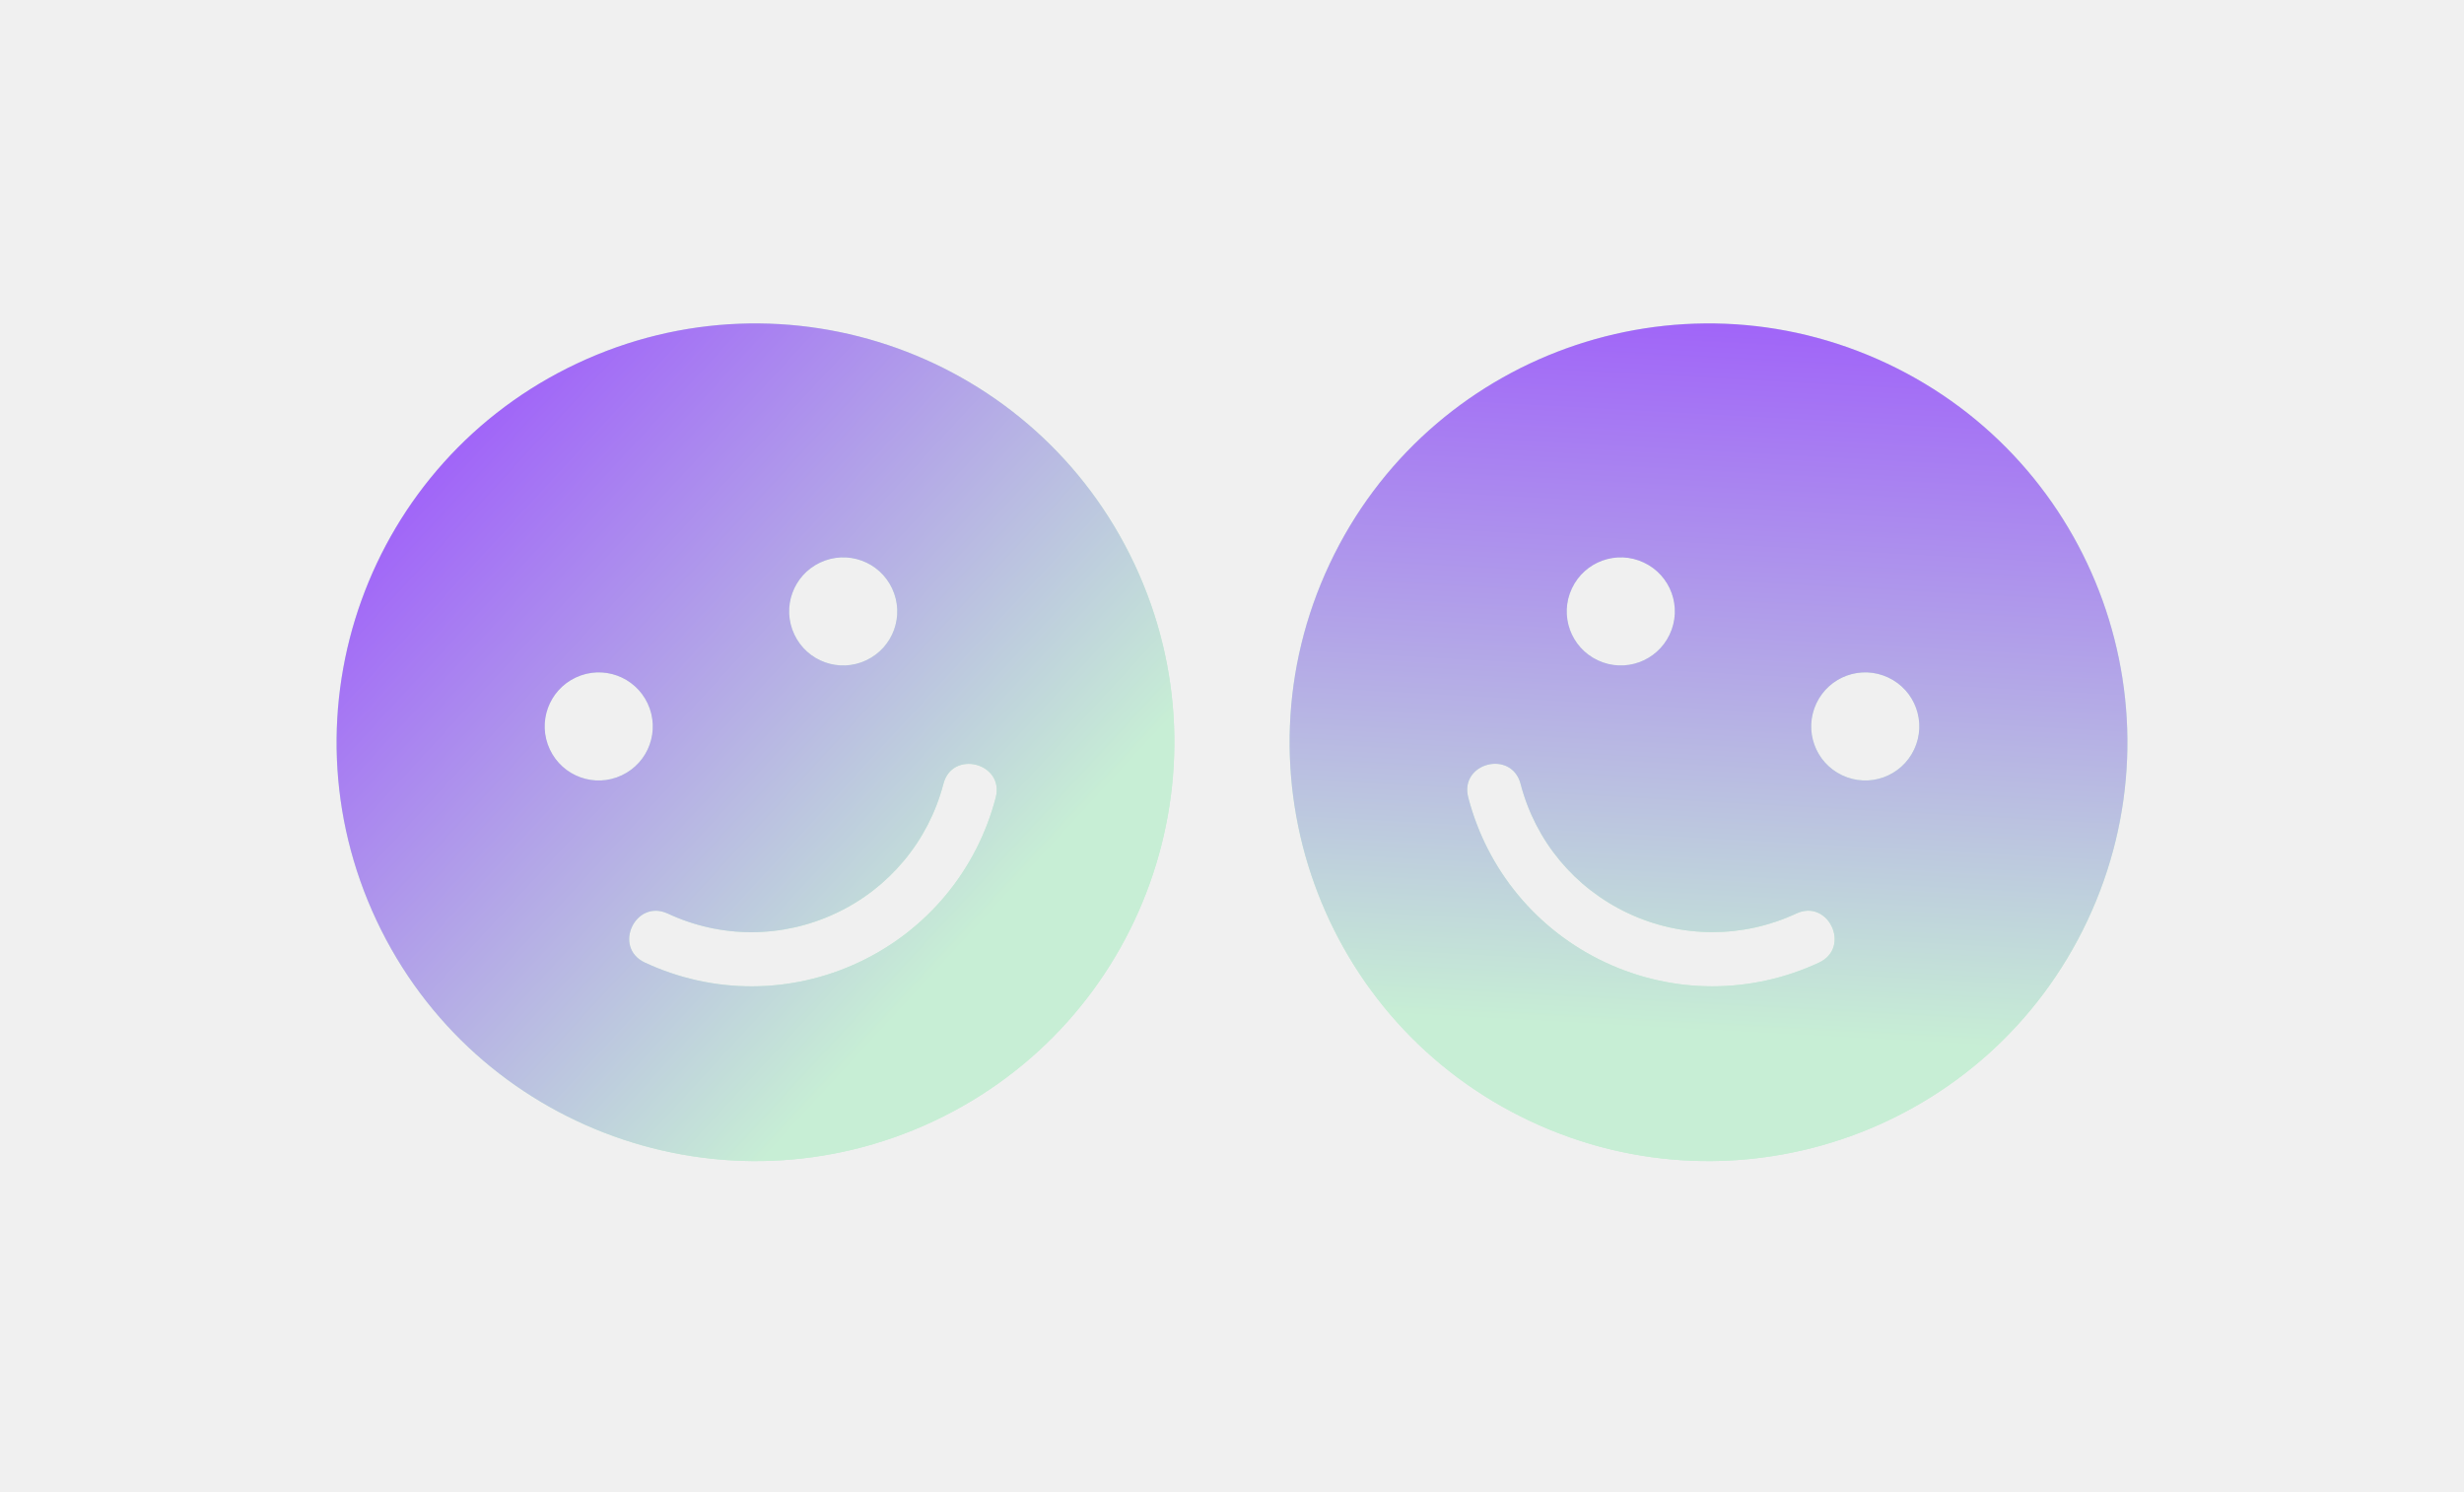
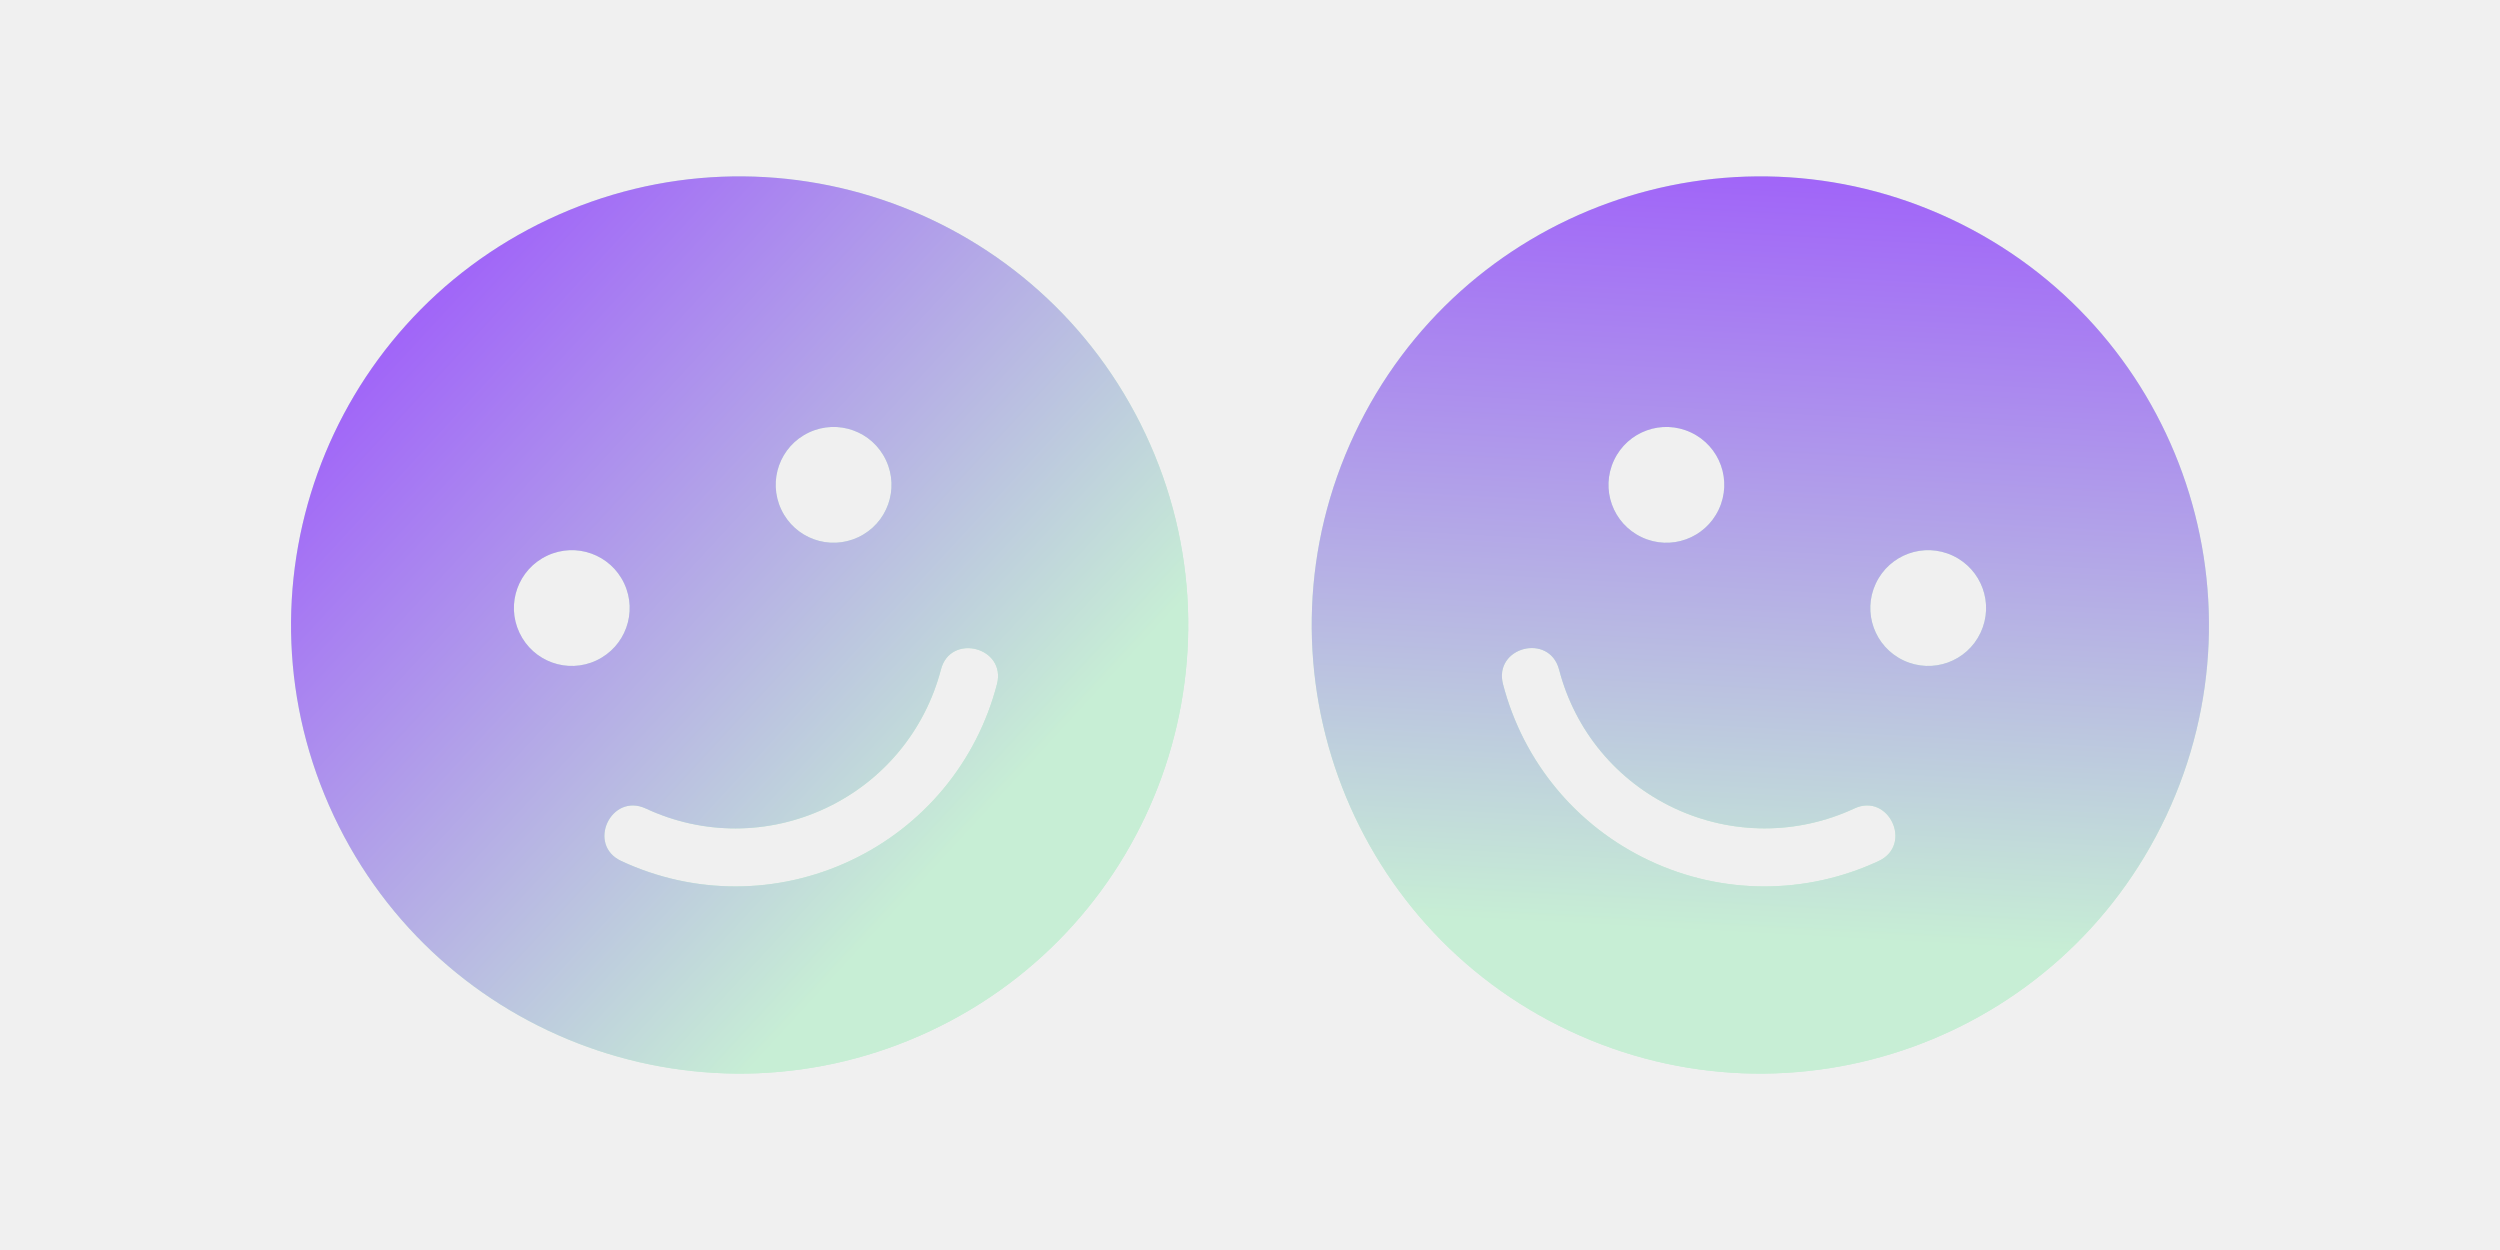
- <svg xmlns="http://www.w3.org/2000/svg" width="114" height="69" viewBox="0 0 114 69" fill="none">
+ <svg xmlns="http://www.w3.org/2000/svg" width="108" height="54" viewBox="0 0 108 54" fill="none">
  <g clip-path="url(#clip0_41_290)">
-     <path d="M26.704 16.815C17.019 21.372 12.865 32.911 17.422 42.596C21.98 52.28 33.518 56.434 43.203 51.877C52.887 47.32 57.041 35.781 52.484 26.096C47.927 16.412 36.388 12.258 26.704 16.815ZM37.947 26.03C39.199 25.441 40.685 25.976 41.274 27.227C41.863 28.479 41.328 29.965 40.076 30.554C38.825 31.143 37.339 30.607 36.75 29.356C36.161 28.105 36.696 26.619 37.947 26.03ZM26.637 31.352C27.888 30.763 29.375 31.298 29.964 32.55C30.552 33.801 30.017 35.287 28.766 35.876C27.515 36.465 26.028 35.93 25.439 34.678C24.851 33.427 25.386 31.941 26.637 31.352ZM46.069 36.904C45.192 40.269 42.889 43.045 39.743 44.525C36.598 46.006 32.991 46.011 29.839 44.541C28.335 43.841 29.395 41.581 30.896 42.273C33.374 43.43 36.202 43.42 38.676 42.256C41.15 41.092 42.956 38.912 43.648 36.273C44.056 34.682 46.481 35.302 46.069 36.904Z" fill="#C7EED5" />
-     <path d="M26.704 16.815C17.019 21.372 12.865 32.911 17.422 42.596C21.98 52.28 33.518 56.434 43.203 51.877C52.887 47.32 57.041 35.781 52.484 26.096C47.927 16.412 36.388 12.258 26.704 16.815ZM37.947 26.03C39.199 25.441 40.685 25.976 41.274 27.227C41.863 28.479 41.328 29.965 40.076 30.554C38.825 31.143 37.339 30.607 36.75 29.356C36.161 28.105 36.696 26.619 37.947 26.03ZM26.637 31.352C27.888 30.763 29.375 31.298 29.964 32.55C30.552 33.801 30.017 35.287 28.766 35.876C27.515 36.465 26.028 35.93 25.439 34.678C24.851 33.427 25.386 31.941 26.637 31.352ZM46.069 36.904C45.192 40.269 42.889 43.045 39.743 44.525C36.598 46.006 32.991 46.011 29.839 44.541C28.335 43.841 29.395 41.581 30.896 42.273C33.374 43.43 36.202 43.42 38.676 42.256C41.15 41.092 42.956 38.912 43.648 36.273C44.056 34.682 46.481 35.302 46.069 36.904Z" fill="url(#paint0_linear_41_290)" />
+     <path d="M23.704 9.469C14.019 14.026 9.865 25.565 14.422 35.249C18.98 44.934 30.518 49.088 40.203 44.531C49.887 39.974 54.041 28.435 49.484 18.75C44.927 9.066 33.388 4.912 23.704 9.469ZM34.947 18.683C36.199 18.095 37.685 18.63 38.274 19.881C38.863 21.132 38.328 22.619 37.076 23.208C35.825 23.796 34.339 23.261 33.75 22.01C33.161 20.759 33.696 19.272 34.947 18.683ZM23.637 24.006C24.888 23.417 26.375 23.952 26.964 25.203C27.552 26.455 27.017 27.941 25.766 28.53C24.515 29.119 23.028 28.584 22.439 27.332C21.851 26.081 22.386 24.595 23.637 24.006ZM43.069 29.557C42.192 32.923 39.889 35.699 36.743 37.179C33.598 38.659 29.991 38.664 26.839 37.195C25.335 36.495 26.395 34.234 27.896 34.927C30.374 36.084 33.202 36.074 35.676 34.91C38.15 33.746 39.956 31.566 40.648 28.927C41.056 27.336 43.481 27.956 43.069 29.557Z" fill="#C7EED5" />
+     <path d="M23.704 9.469C14.019 14.026 9.865 25.565 14.422 35.249C18.98 44.934 30.518 49.088 40.203 44.531C49.887 39.974 54.041 28.435 49.484 18.75C44.927 9.066 33.388 4.912 23.704 9.469ZM34.947 18.683C36.199 18.095 37.685 18.63 38.274 19.881C38.863 21.132 38.328 22.619 37.076 23.208C35.825 23.796 34.339 23.261 33.75 22.01C33.161 20.759 33.696 19.272 34.947 18.683ZM23.637 24.006C24.888 23.417 26.375 23.952 26.964 25.203C27.552 26.455 27.017 27.941 25.766 28.53C24.515 29.119 23.028 28.584 22.439 27.332C21.851 26.081 22.386 24.595 23.637 24.006ZM43.069 29.557C42.192 32.923 39.889 35.699 36.743 37.179C33.598 38.659 29.991 38.664 26.839 37.195C25.335 36.495 26.395 34.234 27.896 34.927C30.374 36.084 33.202 36.074 35.676 34.91C38.15 33.746 39.956 31.566 40.648 28.927C41.056 27.336 43.481 27.956 43.069 29.557Z" fill="url(#paint0_linear_41_290)" />
  </g>
  <g clip-path="url(#clip1_41_290)">
-     <path d="M87.296 16.815C77.612 12.258 66.073 16.412 61.516 26.096C56.958 35.781 61.113 47.32 70.797 51.877C80.482 56.434 92.02 52.28 96.578 42.595C101.135 32.911 96.981 21.372 87.296 16.815ZM87.363 31.352C88.614 31.941 89.149 33.427 88.561 34.678C87.972 35.93 86.485 36.465 85.234 35.876C83.983 35.287 83.448 33.801 84.036 32.55C84.625 31.298 86.112 30.763 87.363 31.352ZM76.052 26.03C77.304 26.618 77.839 28.105 77.25 29.356C76.661 30.607 75.175 31.142 73.924 30.554C72.672 29.965 72.137 28.479 72.726 27.227C73.315 25.976 74.801 25.441 76.052 26.03ZM84.161 44.541C81.009 46.01 77.402 46.005 74.257 44.525C71.111 43.045 68.808 40.269 67.931 36.903C67.512 35.299 69.929 34.675 70.352 36.273C71.04 38.919 72.85 41.092 75.324 42.256C77.799 43.42 80.629 43.423 83.104 42.273C84.59 41.574 85.658 43.838 84.161 44.541Z" fill="#C7EED5" />
-     <path d="M87.296 16.815C77.612 12.258 66.073 16.412 61.516 26.096C56.958 35.781 61.113 47.32 70.797 51.877C80.482 56.434 92.02 52.28 96.578 42.595C101.135 32.911 96.981 21.372 87.296 16.815ZM87.363 31.352C88.614 31.941 89.149 33.427 88.561 34.678C87.972 35.93 86.485 36.465 85.234 35.876C83.983 35.287 83.448 33.801 84.036 32.55C84.625 31.298 86.112 30.763 87.363 31.352ZM76.052 26.03C77.304 26.618 77.839 28.105 77.25 29.356C76.661 30.607 75.175 31.142 73.924 30.554C72.672 29.965 72.137 28.479 72.726 27.227C73.315 25.976 74.801 25.441 76.052 26.03ZM84.161 44.541C81.009 46.01 77.402 46.005 74.257 44.525C71.111 43.045 68.808 40.269 67.931 36.903C67.512 35.299 69.929 34.675 70.352 36.273C71.04 38.919 72.85 41.092 75.324 42.256C77.799 43.42 80.629 43.423 83.104 42.273C84.59 41.574 85.658 43.838 84.161 44.541Z" fill="url(#paint1_linear_41_290)" />
+     <path d="M84.296 9.469C74.612 4.912 63.073 9.066 58.516 18.75C53.958 28.435 58.113 39.974 67.797 44.531C77.482 49.088 89.02 44.934 93.578 35.249C98.135 25.565 93.981 14.026 84.296 9.469ZM84.363 24.006C85.614 24.595 86.149 26.081 85.561 27.332C84.972 28.584 83.485 29.119 82.234 28.53C80.983 27.941 80.448 26.455 81.036 25.204C81.625 23.952 83.112 23.417 84.363 24.006ZM73.052 18.684C74.304 19.273 74.839 20.759 74.25 22.01C73.661 23.261 72.175 23.797 70.924 23.208C69.672 22.619 69.137 21.133 69.726 19.881C70.315 18.63 71.801 18.095 73.052 18.684ZM81.161 37.195C78.009 38.664 74.402 38.66 71.257 37.179C68.111 35.699 65.808 32.923 64.931 29.558C64.512 27.953 66.929 27.329 67.352 28.927C68.04 31.573 69.85 33.746 72.324 34.91C74.799 36.074 77.629 36.077 80.104 34.928C81.59 34.228 82.658 36.492 81.161 37.195Z" fill="#C7EED5" />
+     <path d="M84.296 9.469C74.612 4.912 63.073 9.066 58.516 18.75C53.958 28.435 58.113 39.974 67.797 44.531C77.482 49.088 89.02 44.934 93.578 35.249C98.135 25.565 93.981 14.026 84.296 9.469ZM84.363 24.006C85.614 24.595 86.149 26.081 85.561 27.332C84.972 28.584 83.485 29.119 82.234 28.53C80.983 27.941 80.448 26.455 81.036 25.204C81.625 23.952 83.112 23.417 84.363 24.006ZM73.052 18.684C74.304 19.273 74.839 20.759 74.25 22.01C73.661 23.261 72.175 23.797 70.924 23.208C69.672 22.619 69.137 21.133 69.726 19.881C70.315 18.63 71.801 18.095 73.052 18.684ZM81.161 37.195C78.009 38.664 74.402 38.66 71.257 37.179C68.111 35.699 65.808 32.923 64.931 29.558C64.512 27.953 66.929 27.329 67.352 28.927C68.04 31.573 69.85 33.746 72.324 34.91C74.799 36.074 77.629 36.077 80.104 34.928C81.59 34.228 82.658 36.492 81.161 37.195Z" fill="url(#paint1_linear_41_290)" />
  </g>
  <defs>
-     <linearGradient id="paint0_linear_41_290" x1="19.1" y1="13.505" x2="56.976" y2="48.473" gradientUnits="userSpaceOnUse">
+     <linearGradient id="paint0_linear_41_290" x1="16.1" y1="6.158" x2="53.976" y2="41.127" gradientUnits="userSpaceOnUse">
      <stop stop-color="#994AFF" />
      <stop offset="0.76" stop-color="#C7EED5" />
    </linearGradient>
-     <linearGradient id="paint1_linear_41_290" x1="85" y1="8.846" x2="82.2" y2="60.319" gradientUnits="userSpaceOnUse">
+     <linearGradient id="paint1_linear_41_290" x1="82" y1="1.5" x2="79.2" y2="52.973" gradientUnits="userSpaceOnUse">
      <stop stop-color="#994AFF" />
      <stop offset="0.76" stop-color="#C7EED5" />
    </linearGradient>
    <clipPath id="clip0_41_290">
-       <rect width="38.75" height="40" fill="white" transform="translate(8.90674 24.499) rotate(-25.2)" />
+       <rect width="38.75" height="40" fill="white" transform="translate(5.90674 17.1528) rotate(-25.2)" />
    </clipPath>
    <clipPath id="clip1_41_290">
-       <rect width="38.75" height="40" fill="white" transform="translate(70.0311 8) rotate(25.2)" />
+       <rect width="38.75" height="40" fill="white" transform="translate(67.0311 0.654053) rotate(25.2)" />
    </clipPath>
  </defs>
</svg>
